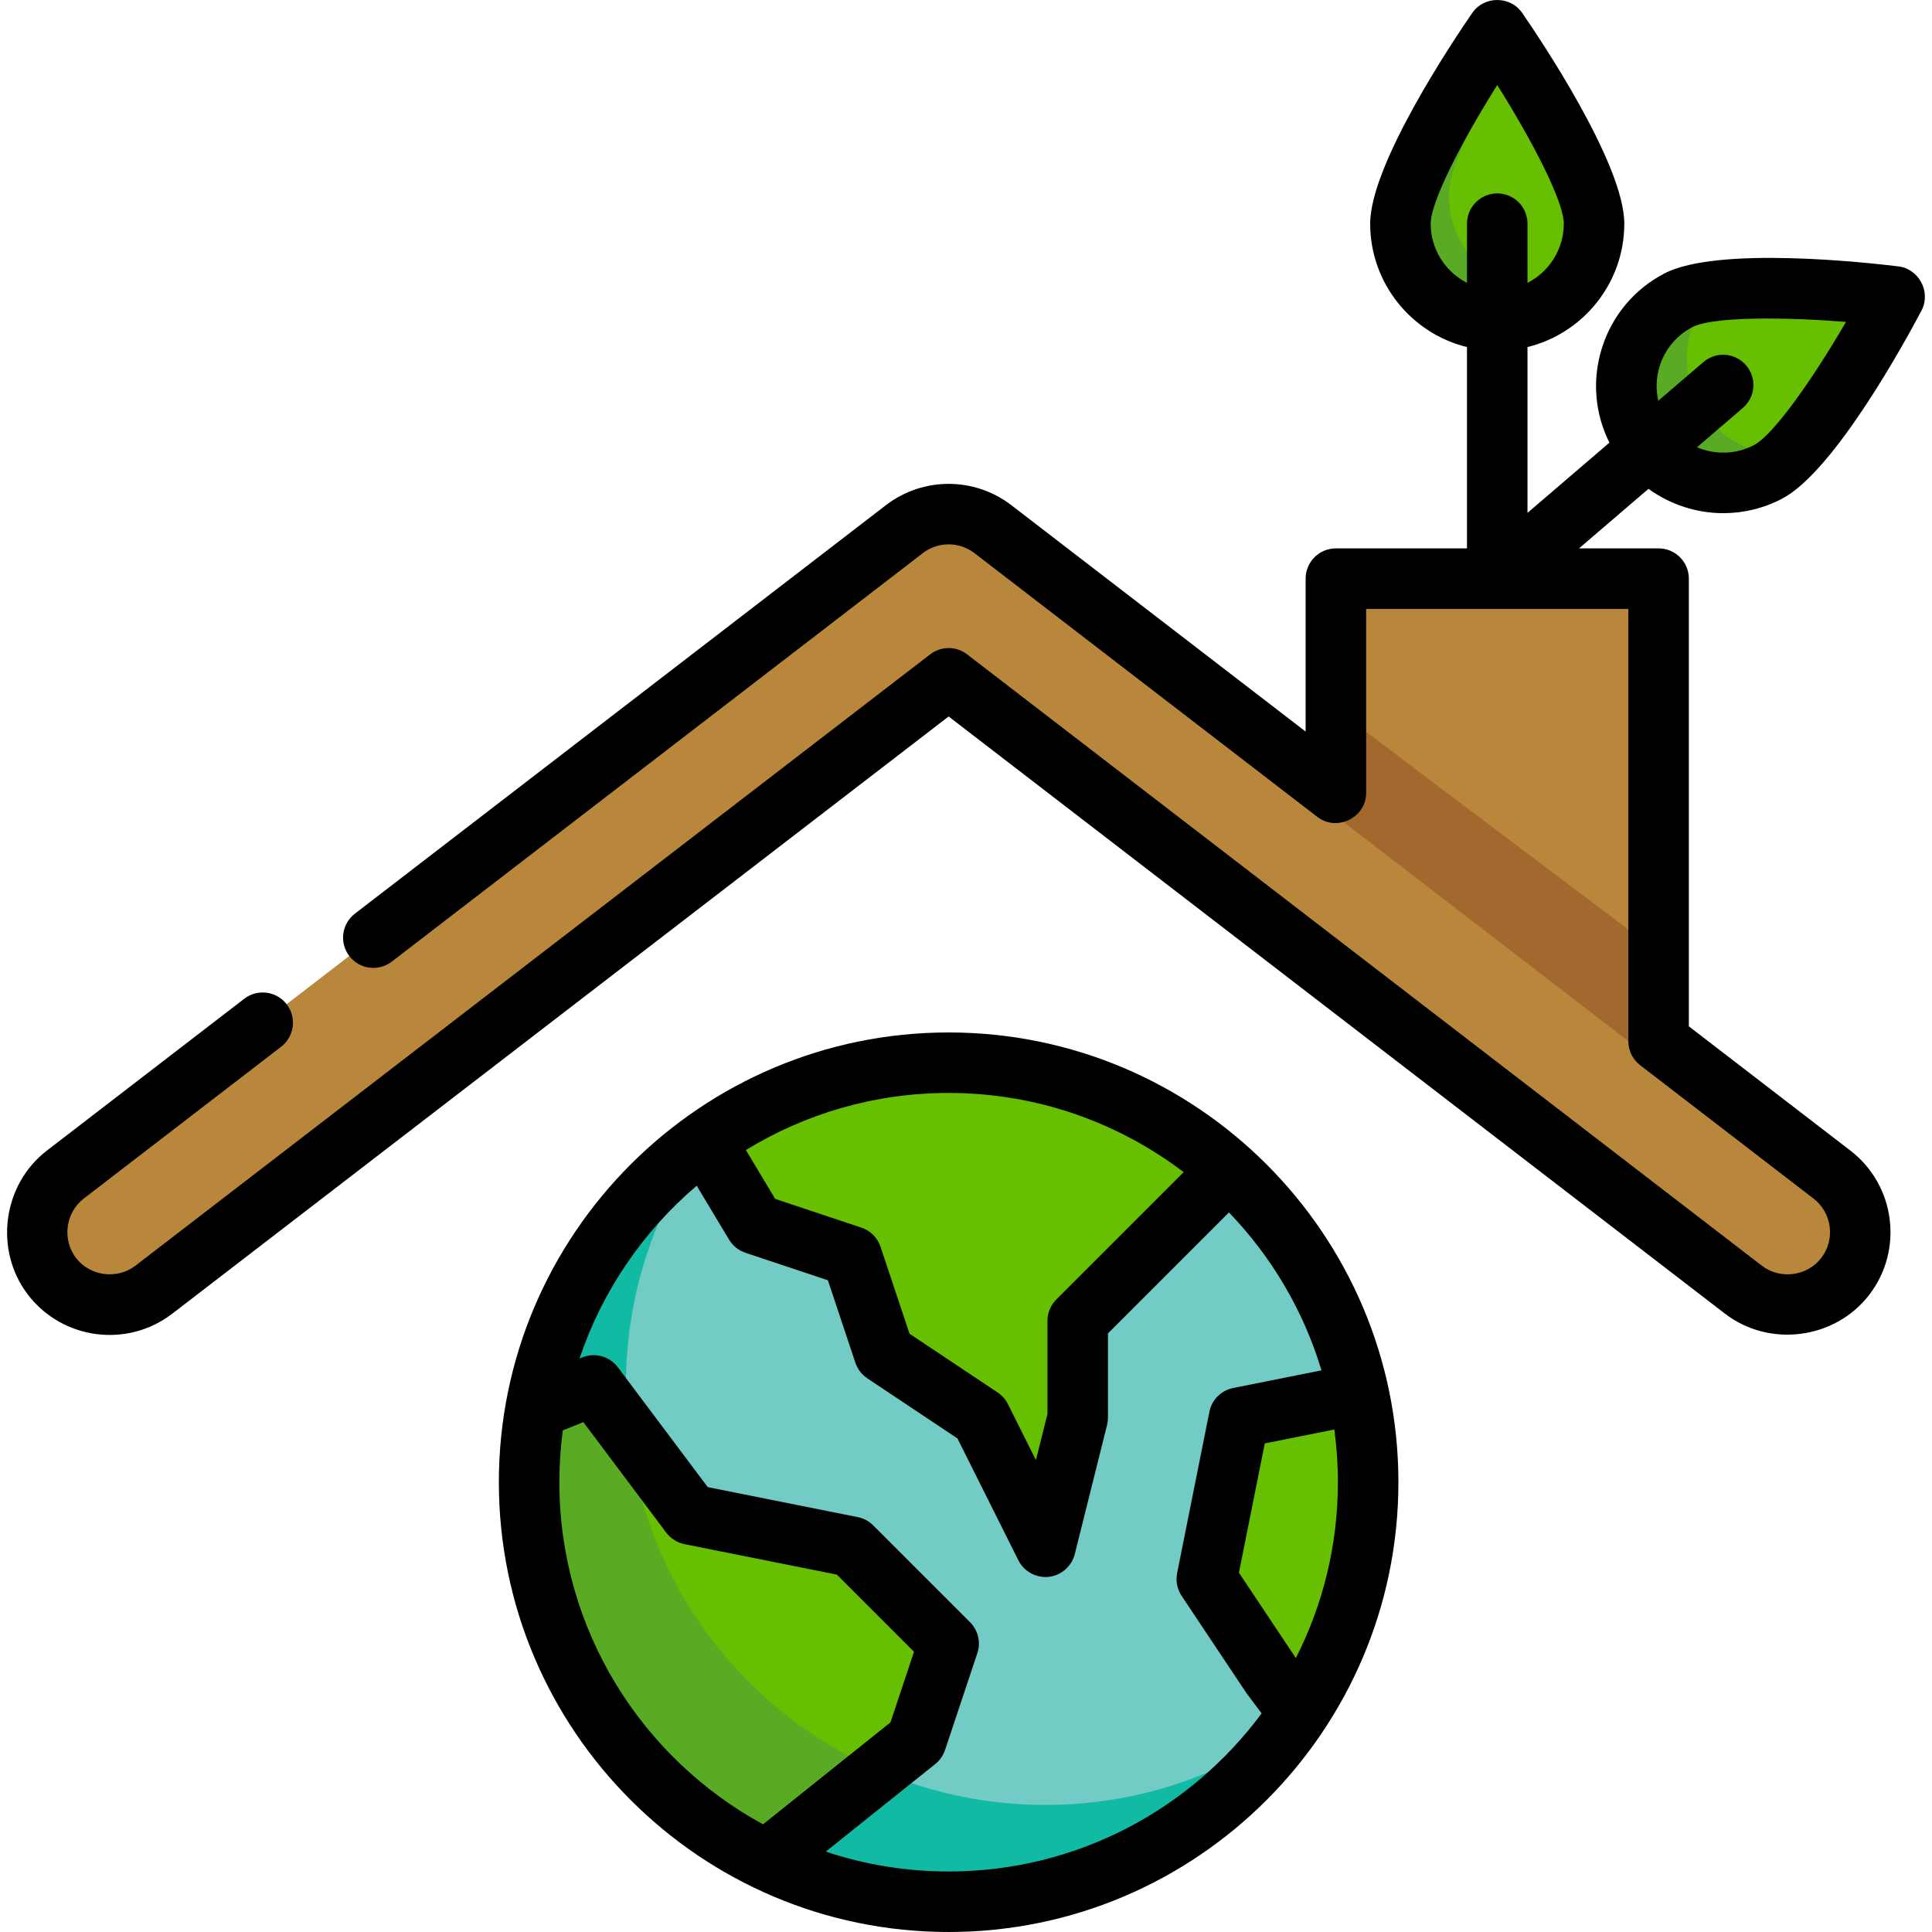
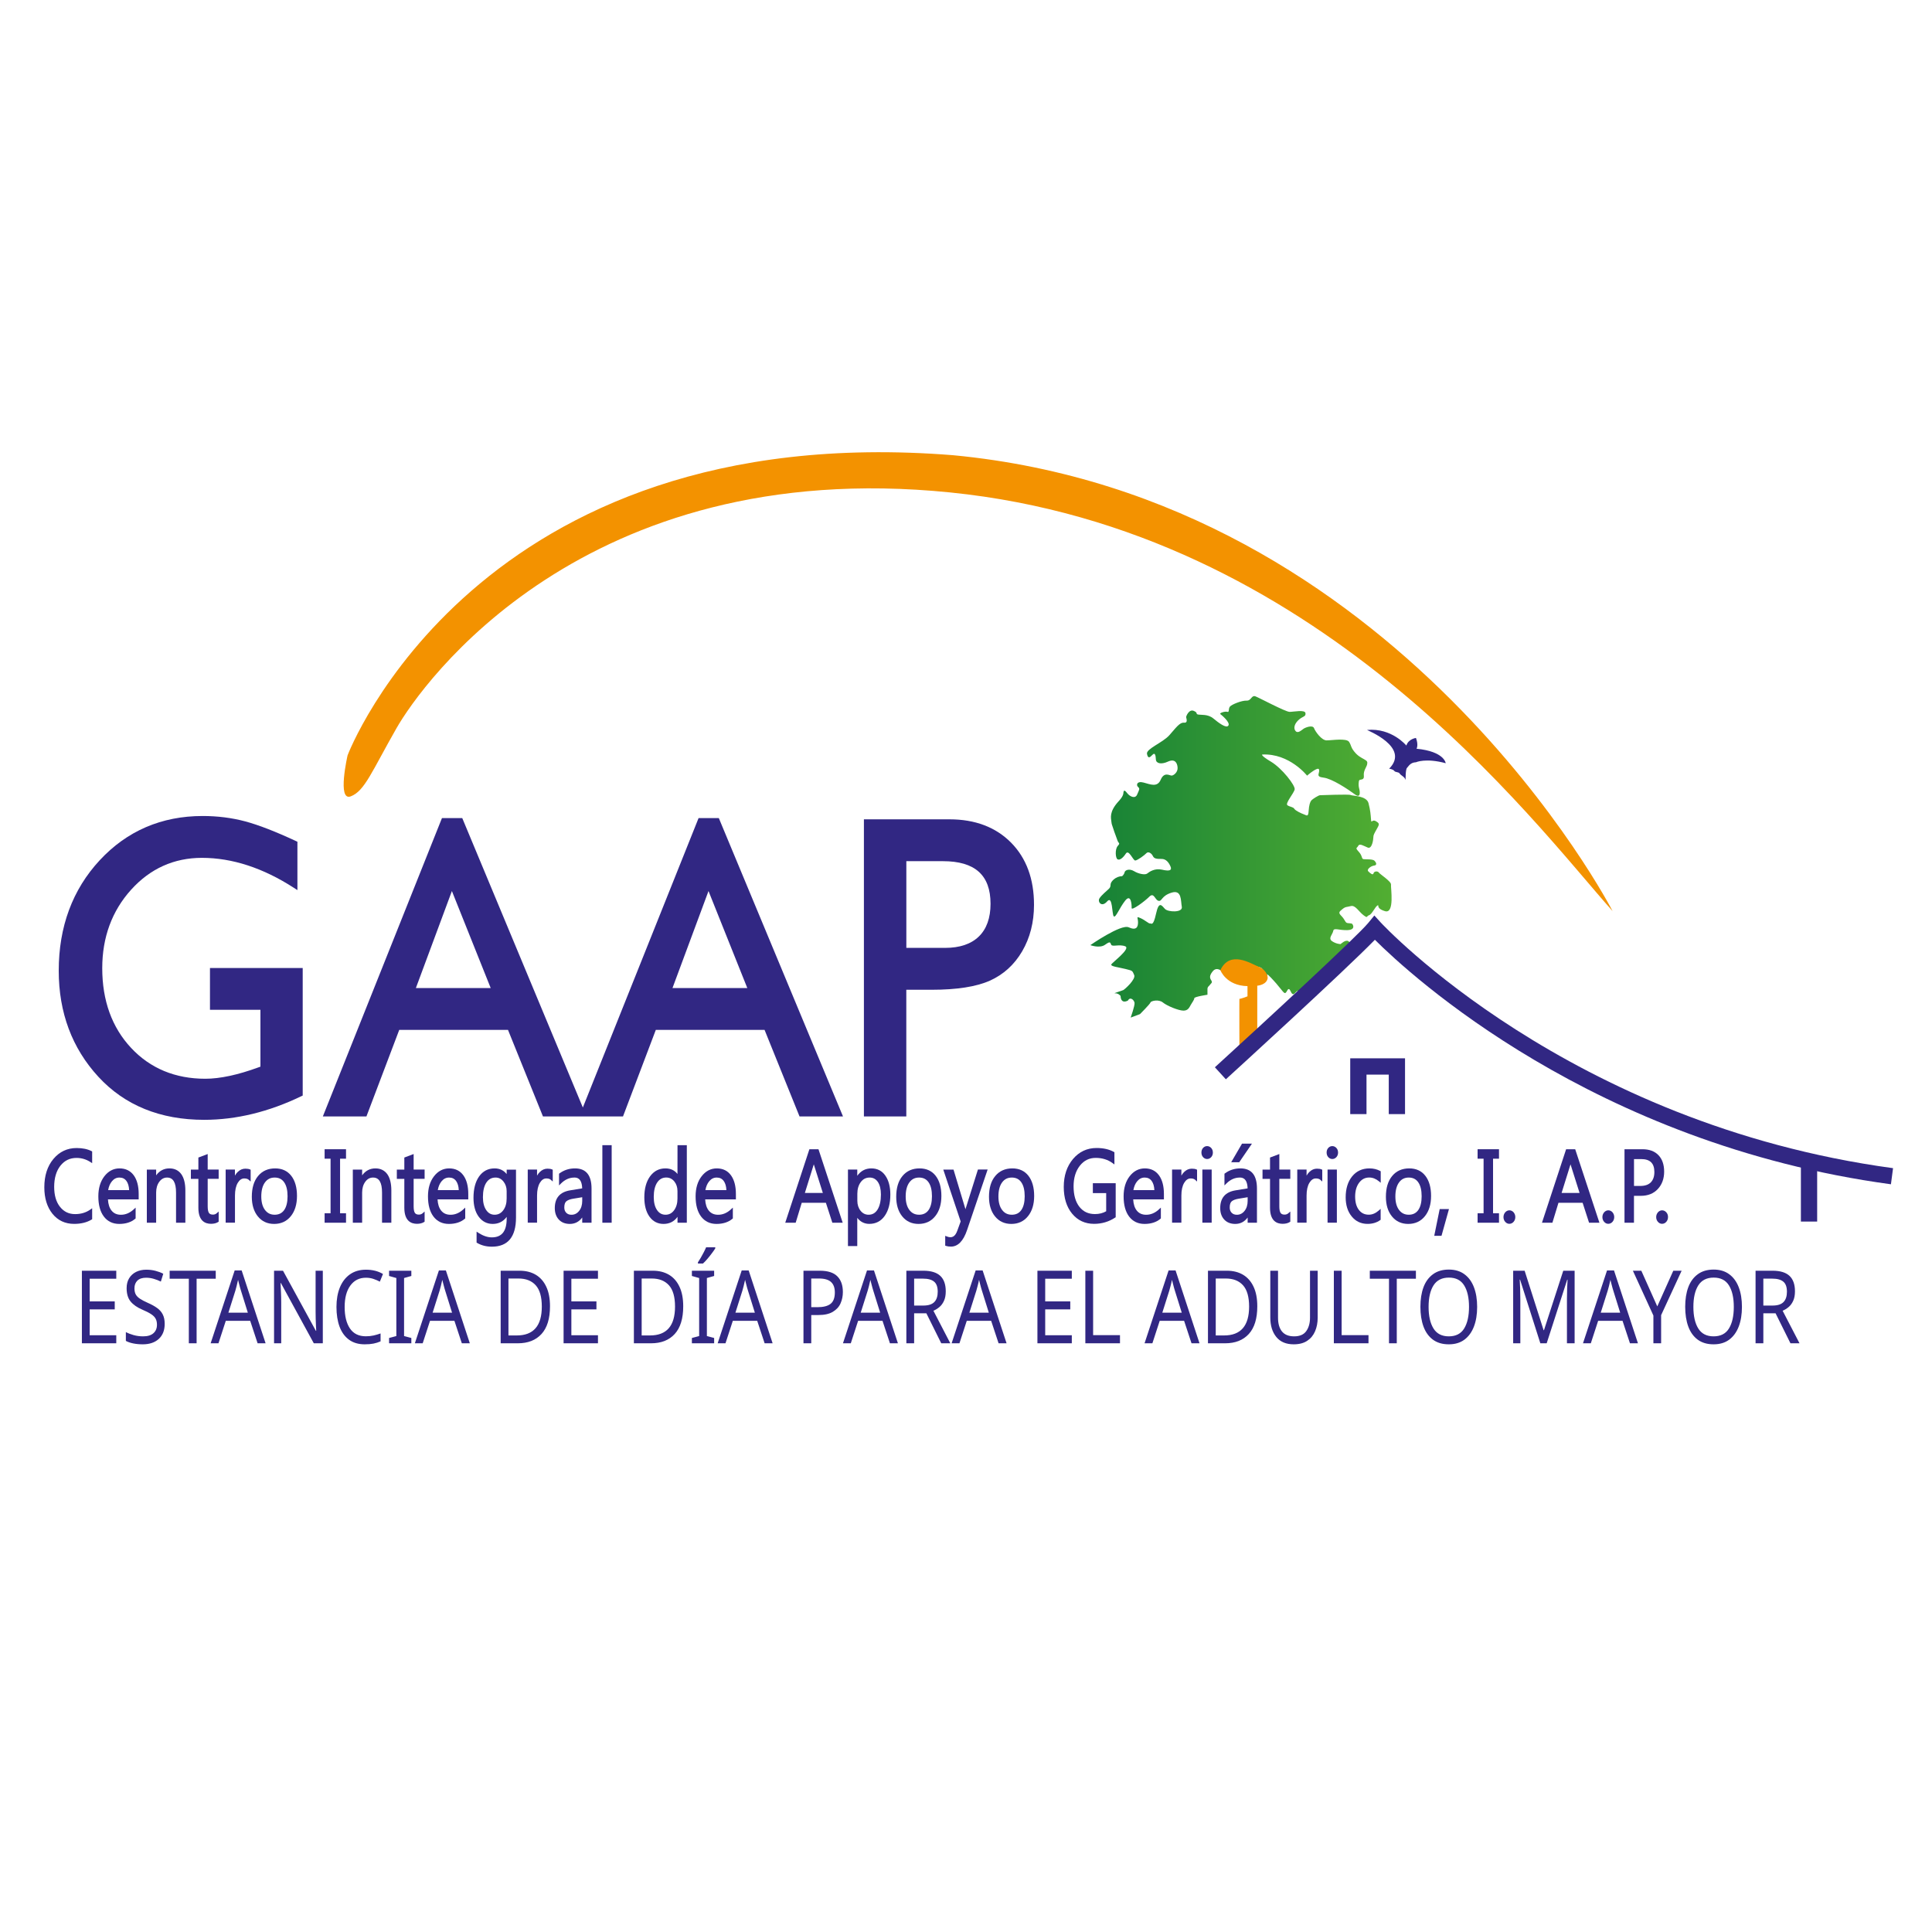
- <svg xmlns="http://www.w3.org/2000/svg" version="1.1" id="Layer_1" x="0px" y="0px" viewBox="0 0 512 512" style="enable-background:new 0 0 512 512;" xml:space="preserve">
-   <circle style="fill:#72CCC5;" cx="251.401" cy="392.8" r="111.178" />
-   <path style="fill:#11BBA3;" d="M277.054,478.326c-61.402,0-111.178-49.777-111.178-111.178c0-24.152,7.705-46.502,20.786-64.735  c-28.12,20.174-46.442,53.142-46.442,90.392c0,61.402,49.776,111.178,111.178,111.178c37.25,0,70.217-18.322,90.392-46.442  C323.557,470.621,301.207,478.326,277.054,478.326z" />
+ <svg xmlns="http://www.w3.org/2000/svg" version="1.1" id="Layer_1" x="0px" y="0px" viewBox="0 0 500 500" style="enable-background:new 0 0 500 500;" xml:space="preserve">
+   <style type="text/css">
+ 	.st0{fill:#F39200;}
+ 	.st1{fill:url(#SVGID_1_);}
+ 	.st2{fill:#312783;}
+ 	.st3{font-family:'Corbel-Bold';}
+ 	.st4{font-size:26.313px;}
+ </style>
+   <path class="st0" d="M417.34,235.8c0,0-55.09-107-170.66-117.99c-123.59-9.88-156.72,77.65-156.72,77.65s-2.78,12.04,0.83,10.63  c3.61-1.4,5.42-6.42,11.84-17.66s48.15-70.62,143.25-60.99C340.98,137.07,396.6,212.54,417.34,235.8z" />
+   <linearGradient id="SVGID_1_" gradientUnits="userSpaceOnUse" x1="282.18" y1="278.138" x2="360.142" y2="278.138" gradientTransform="matrix(1 0 0 -1 0 499.8898)">
+     <stop offset="0.032" style="stop-color:#178236" />
+     <stop offset="1" style="stop-color:#52AE32" />
+   </linearGradient>
+   <path class="st1" d="M316.2,251.33c0,0-1.3-1.2-2.31,0c-1,1.2-0.8,1.81-0.4,2.41s-0.16,0.8-0.33,1.1c-0.17,0.3-0.67,0.5-0.67,1.1  c0,0.6,0,1.5,0,1.5s-3.41,0.5-3.41,0.9s-0.5,1-0.9,1.71c-0.4,0.7-0.7,1.5-1.91,1.5s-4.21-1.2-5.32-2.11c-1.1-0.9-3.11-0.4-3.21,0  s-2.71,3.01-2.71,3.01l-2.41,0.9c0,0,1.1-3.11,1-3.81s-1.1-1.71-1.71-0.6c0,0-1.81,1.1-1.91-1.2c0,0-0.6-0.74-1.4-0.67  c-0.8,0.07,1.71-0.64,2.11-0.84c0.4-0.2,3.31-2.81,2.81-3.91s-0.3-1.07-2.21-1.54c-1.91-0.47-3.91-0.67-3.71-1.17  s5.12-4.11,3.61-4.71c-1.5-0.6-3.34,0.2-3.63-0.4c-0.29-0.6-0.19-1-1.59,0s-3.81,0.1-3.81,0.1s7.93-5.52,9.93-4.61  c2.01,0.9,2.41-0.1,2.41-1.3s-0.6-1.61,0.6-1.1s2.21,1.5,2.51,1.4c0.3-0.1,0.8,0.95,1.55-2.51s1.5-2.11,2.31-1.25  c0.8,0.85,4.66,1,4.36-0.55c-0.3-1.55,0.05-4.51-2.66-3.66c-2.71,0.85-2.41,2.31-3.36,2.11c-0.95-0.2-1.15-2.31-2.41-1.05  c-1.25,1.25-4.61,3.71-4.56,2.91s-0.15-3.81-1.66-1.91s-2.46,4.56-2.96,4.06s-0.25-5.52-1.71-3.86c-1.45,1.66-2.51,0.1-2.01-0.75  s2.01-2.06,2.41-2.46c0.4-0.4,0.45-0.55,0.5-1.25s1.35-2.06,2.96-2.06c0,0,0.5-0.35,0.65-1s1.3-1,2.46-0.3  c1.15,0.7,2.86,1.05,3.41,0.6c0.55-0.45,1.96-1.42,3.81-0.99s2.66,0.24,2.21-0.82c-0.45-1.05-1.15-1.96-2.31-1.96  c-1.15,0-1.91,0-2.26-0.75s-1.2-1.25-1.66-0.75c-0.45,0.5-2.36,1.91-2.91,1.91c-0.55,0-1.66-2.96-2.41-1.81  c-0.75,1.15-1.61,1.81-2.16,1.5c-0.55-0.3-0.7-2.61,0.05-3.46s0.2-0.55-0.1-1.5c-0.3-0.95-0.7-1.81-1.05-2.96  c-0.35-1.15-0.4-0.95-0.5-1.86c-0.1-0.9-0.6-2.51,1.81-5.17c0,0,1.25-1.25,1.3-2.16c0.05-0.9,0.35-0.85,1,0s2.06,1.55,2.56,0.35  s0.8-1.5,0.25-1.96c-0.55-0.45-0.35-1.61,1.4-1.15c1.76,0.45,3.56,1.35,4.46-0.75s2.31-1.05,2.81-1.05s1.66-0.85,1.55-2.11  c-0.1-1.25-0.75-2.31-2.51-1.5s-3.06,0.45-3.11-0.55s-0.2-1.96-0.9-1.2c-0.7,0.75-1.15,1.01-1.4-0.27s4.06-2.89,5.77-4.8  s2.66-3.36,3.81-3.26s0.55-1.2,0.55-1.45s0.75-2.11,1.96-1.61s0.4,0.8,1.15,0.95s2.51-0.15,3.91,1s3.36,2.66,3.91,1.86  c0.55-0.8-1.66-2.66-2.06-2.96s1.25-0.8,1.81-0.6c0.55,0.2,0.2-0.8,0.65-1.35s3.06-1.61,4.31-1.55s1.25-1.5,2.31-1.1  c1.05,0.4,7.77,4.01,8.83,4.01c1.05,0,4.01-0.65,4.11,0.35c0.1,1-0.7,0.7-1.86,1.81c-1.15,1.1-1.25,2.26-0.65,2.86  s1.5-0.3,2.01-0.65s2.36-1.05,2.71-0.15c0.35,0.9,1.96,3.16,3.26,3.16c1.3,0,5.17-0.65,5.82,0.4s0.35,1.25,1.3,2.46  c0.95,1.2,1.76,1.55,2.56,2.01c0.8,0.45,0.95,0.65,0.8,1.35c-0.15,0.7-1,1.66-0.85,2.91s-0.9,0.9-1.15,1.15s-0.25,1.55-0.1,2.01  c0.15,0.45,0.7,3.01-1.1,1.66c-1.81-1.35-5.92-4.06-8.08-4.31c-2.16-0.25-0.95-1.05-1.15-2.06c-0.2-1-3.11,1.55-3.11,1.55  s-4.56-5.82-11.59-5.47c0,0-0.6,0.15,2.26,1.86s6.32,6.17,6.12,7.17s-2.56,3.66-1.86,4.11s1.45,0.4,1.76,0.9  c0.3,0.5,1.81,1.2,2.51,1.45s1.1,0.75,1.2-0.85s0.4-2.41,0.7-2.76c0.3-0.35,1.86-1.35,2.26-1.35s7.52-0.3,7.93-0.05  s4.11,0.15,4.61,2.11s0.55,2.96,0.65,4.21s0.2-0.15,1.25,0.45c1.05,0.6,0.9,0.85,0.25,2.01s-0.9,1.55-0.9,2.16s-0.35,3.11-1.45,2.66  s-2.11-1.15-2.46-0.45s-0.9,0.4,0.15,1.55c1.05,1.15,0.6,1.86,1.3,1.91c0.7,0.05,2.31-0.05,2.76,0.4s0.75,1.15-0.1,1.25  s-2.01,1-1.5,1.5s1.2,1.1,1.35,0.5s1.13-0.6,1.37-0.2c0.24,0.4,3.25,2.31,3.15,3.11s1,7.65-1.55,6.89s-1.35-1.82-1.96-1.47  s-1.4,2.26-2.16,2.51s-0.25,0.9-1.45,0s-2.11-2.66-3.26-2.36c-1.15,0.3-1.35,0.1-2.21,0.8c-0.85,0.7-1.1,0.9-0.25,1.76  s0.95,1.55,1.35,1.76c0.4,0.2,1.2,0.05,1.45,0.3s0.9,1.55-1.3,1.61c-2.21,0.05-3.46-0.7-3.61,0.2s-1.4,1.91-0.3,2.66  s2.21,0.75,2.21,0.75s1.3-1.25,2.01-0.75c0.7,0.5,0.95,0.95,0.95,0.95l-13.39,13.04c0,0-0.45-1.45-0.95-1s-0.7,0.9-1.1,0.65  s-0.55-1.25-0.95-1.25s-0.6,1.25-1.1,1s-1.2-1.55-3.46-3.91c-2.26-2.36,0,0.75-1.45-0.85c-1.45-1.61-0.8-1.5-0.8-1.5  s-0.35-0.4-1.3-0.55c-0.95-0.15,0.2-0.1-1.4-0.15s-0.8-0.1-1.61-0.05c-0.8,0.05-1.05-0.05-1.91-0.05c-0.85,0-1.45-1.05-1.86,0  c-0.4,1.05-0.15,1.15-0.75,1.15s-1.1-0.15-1.15,0.1C316.7,251.38,316.2,251.33,316.2,251.33z" />
+   <path class="st0" d="M315.83,251.07c0,0,1.45,4.02,7.02,4.14v2.64c0,0-2.02,0.79-2.08,0.62s0,14.91,0,14.91l4.61-3.43v-14.57v-0.28  c0,0,2.47-0.17,2.7-2.02c0,0-0.05-1.95-2.28-2.86C323.58,249.3,318.32,245.86,315.83,251.07z" />
  <g>
-     <path style="fill:#66BF00;" d="M225.742,332.94l8.552,25.656l25.656,17.104l17.104,34.209l8.552-34.209v-25.656l25.656-25.656   l14.354-14.354c-19.682-17.66-45.693-28.407-74.219-28.407c-24.079,0-46.368,7.657-64.57,20.665l13.257,22.096L225.742,332.94z" />
-     <path style="fill:#66BF00;" d="M360.09,369.356l-31.723,6.345l-8.552,42.761l17.104,25.656l7.355,9.806   c11.565-17.538,18.302-38.54,18.302-61.119C362.576,384.76,361.713,376.916,360.09,369.356z" />
-     <path style="fill:#66BF00;" d="M251.398,435.566l-25.656-25.656l-42.761-8.552l-25.656-34.208l-15.398,6.16   c-1.119,6.331-1.706,12.845-1.706,19.497c0,44.109,25.686,82.217,62.917,100.184l39.709-31.767L251.398,435.566z" />
+     <g>
+       <path class="st2" d="M489.37,306.49c-77.06-10.44-124.47-54.22-133.55-63.28c-7.88,8.11-37.21,34.88-38.57,36.11l-2.84-3.11    c12.46-11.37,36.8-33.81,39.73-37.4l1.54-1.88l1.64,1.8c0.48,0.52,48.54,52.19,132.6,63.59L489.37,306.49z" />
+     </g>
  </g>
-   <path style="fill:#58AB23;" d="M166.559,379.46l-9.234-12.312l-15.398,6.16c-1.119,6.331-1.706,12.845-1.706,19.497  c0,44.109,25.686,82.217,62.917,100.184l29.742-23.794C197.047,453.663,171.006,419.817,166.559,379.46z" />
  <g>
-     <path style="fill:#B9873C;" d="M485.485,311.274l-45.941-35.339v-122.59h-85.521v56.804l-90.893-69.918   c-6.915-5.322-16.547-5.322-23.464,0L17.31,311.274c-8.424,6.479-10,18.56-3.519,26.984c6.479,8.423,18.56,9.999,26.984,3.519   L251.398,179.76l210.623,162.018c3.497,2.691,7.623,3.992,11.719,3.992c5.768,0,11.476-2.585,15.266-7.511   C495.484,329.835,493.909,317.754,485.485,311.274z" />
-     <path style="fill:#B9873C;" d="M485.485,311.274L263.129,140.232c-6.915-5.322-16.547-5.322-23.464,0L17.31,311.274   c-8.424,6.479-10,18.56-3.519,26.984c6.479,8.423,18.56,9.999,26.984,3.519L251.398,179.76l210.623,162.018   c3.497,2.691,7.623,3.992,11.719,3.992c5.768,0,11.476-2.585,15.266-7.511C495.484,329.835,493.909,317.754,485.485,311.274z" />
-     <polygon style="fill:#B9873C;" points="354.023,153.345 354.023,210.15 439.545,275.936 439.545,153.345  " />
+     <g>
+       <polygon class="st2" points="363.62,288.33 359.41,288.33 359.41,278.11 353.65,278.11 353.65,288.33 349.44,288.33     349.44,273.89 363.62,273.89   " />
+     </g>
  </g>
-   <polygon style="fill:#A3682D;" points="353.793,187.737 353.793,216.109 439.314,281.896 439.314,252.219 " />
-   <path style="fill:#66BF00;" d="M371.128,59.272c0-14.17,25.656-51.313,25.656-51.313s25.656,37.143,25.656,51.313  s-11.487,25.656-25.656,25.656C382.614,84.928,371.128,73.442,371.128,59.272z" />
-   <path style="fill:#58AB23;" d="M409.612,77.445c-14.17,0-25.656-11.487-25.656-25.656c0-8.6,9.448-25.655,16.879-37.741  c-2.428-3.739-4.05-6.089-4.05-6.089s-25.656,37.143-25.656,51.313s11.487,25.656,25.656,25.656c7.418,0,14.097-3.151,18.78-8.184  C413.653,77.198,411.662,77.445,409.612,77.445z" />
-   <path style="fill:#66BF00;" d="M444.769,79.587c12.558-6.564,57.36-1.034,57.36-1.034s-21.032,39.944-33.59,46.509  c-12.558,6.565-28.058,1.705-34.623-10.852S432.211,86.152,444.769,79.587z" />
-   <path style="fill:#58AB23;" d="M449.952,106.728c-5.227-10-3.205-21.861,4.175-29.596c-3.853,0.501-7.12,1.286-9.358,2.456  c-12.558,6.564-17.416,22.066-10.852,34.622c6.564,12.558,22.066,17.416,34.623,10.852c1.781-0.931,3.736-2.551,5.775-4.616  C464.51,121.063,454.796,115.996,449.952,106.728z" />
-   <path d="M456.71,135.995c5.25,0,10.577-1.23,15.543-3.827c14.061-7.349,33.262-42.839,36.97-49.878  c2.571-4.884-0.648-11.018-6.113-11.693c-7.897-0.975-47.995-5.464-62.057,1.885c-7.971,4.167-13.843,11.188-16.533,19.771  c-2.621,8.363-1.907,17.23,1.986,25.055L404.8,135.913V91.974c14.709-3.607,25.656-16.897,25.656-32.702  c0-15.866-22.556-49.323-27.077-55.87c-3.133-4.536-10.061-4.536-13.194,0c-4.521,6.547-27.077,40.004-27.077,55.87  c0,15.805,10.948,29.094,25.656,32.702v53.354h-34.743c-4.429,0-8.018,3.59-8.018,8.018v40.522l-77.986-59.989  c-9.786-7.529-23.455-7.53-33.242-0.001L94.048,242.129c-3.51,2.7-4.166,7.733-1.467,11.244c2.7,3.511,7.733,4.166,11.244,1.467  l140.73-108.253c4.03-3.1,9.657-3.1,13.687,0l90.893,69.918c5.175,3.978,12.906,0.16,12.906-6.355v-48.787h69.486v114.573  c0,2.49,1.156,4.837,3.129,6.355l45.942,35.34c4.906,3.774,5.826,10.835,2.054,15.74c-3.731,4.849-10.886,5.789-15.741,2.053  L256.287,173.405c-2.883-2.216-6.896-2.216-9.777,0L35.886,335.423c-4.853,3.731-12.011,2.795-15.741-2.054  c-3.733-4.851-2.793-12.011,2.054-15.74l52.308-40.238c3.51-2.7,4.166-7.733,1.467-11.244c-2.7-3.51-7.734-4.167-11.244-1.467  l-52.308,40.238c-11.773,9.056-14.052,26.442-4.987,38.227c9.164,11.914,26.312,14.151,38.227,4.987l205.735-158.257  l205.734,158.257c11.798,9.073,29.167,6.793,38.229-4.987c9.164-11.915,6.926-29.063-4.987-38.227l-42.812-32.932V153.345  c0-4.428-3.589-8.018-8.018-8.018h-21.087l18.411-15.781C442.634,133.723,449.599,135.995,456.71,135.995z M439.823,97.05  c1.409-4.496,4.485-8.174,8.661-10.357c3.064-1.602,10.637-2.286,19.939-2.286c6.413,0,13.65,0.325,20.791,0.898  c-8.832,15.169-19.205,29.941-24.389,32.65c-4.873,2.549-10.404,2.582-15.106,0.575l12.147-10.412  c3.362-2.882,3.751-7.943,0.869-11.305c-2.88-3.36-7.942-3.752-11.305-0.869l-11.972,10.261  C438.776,103.204,438.877,100.066,439.823,97.05z M379.145,59.272c0-5.841,8.287-21.878,17.64-36.74  c9.353,14.855,17.638,30.89,17.638,36.74c0,6.837-3.919,12.765-9.621,15.691V59.272c0-4.428-3.589-8.018-8.018-8.018  c-4.429,0-8.018,3.59-8.018,8.018v15.691C383.064,72.037,379.145,66.109,379.145,59.272z" />
-   <path d="M251.398,273.61c-65.724,0-119.195,53.471-119.195,119.195S185.674,512,251.398,512s119.195-53.471,119.195-119.195  S317.122,273.61,251.398,273.61z M313.683,310.629l-33.747,33.747c-1.503,1.503-2.348,3.543-2.348,5.669v24.67l-3.055,12.224  l-7.413-14.823c-0.623-1.248-1.563-2.312-2.724-3.085l-23.368-15.579l-7.682-23.047c-0.799-2.395-2.677-4.273-5.071-5.071  l-22.843-7.615l-7.766-12.945c15.659-9.593,34.06-15.13,53.73-15.13C274.778,289.645,296.363,297.468,313.683,310.629z   M148.238,392.805c0-4.663,0.316-9.253,0.919-13.754l5.44-2.177l21.969,29.293c1.183,1.578,2.908,2.665,4.842,3.051l40.38,8.076  l20.436,20.436l-6.236,18.709l-33.78,27.024C170.085,465.965,148.238,431.889,148.238,392.805z M251.398,495.965  c-11.373,0-22.32-1.855-32.56-5.269l29.016-23.213c1.207-0.965,2.109-2.259,2.598-3.725l8.552-25.656  c0.96-2.881,0.211-6.057-1.937-8.205l-25.656-25.656c-1.119-1.119-2.544-1.883-4.098-2.193l-39.757-7.951l-23.819-31.758  c-2.175-2.9-6.026-3.982-9.392-2.633l-0.763,0.305c6.042-17.973,16.911-33.748,31.055-45.783l8.571,14.286  c0.985,1.641,2.524,2.876,4.34,3.481l21.853,7.284l7.284,21.853c0.563,1.692,1.675,3.147,3.159,4.136l23.885,15.924l16.152,32.304  c1.509,3.018,4.851,4.796,8.196,4.365c3.237-0.417,5.961-2.838,6.753-6.006l8.552-34.208c0.158-0.636,0.239-1.289,0.239-1.945  v-22.336l32.062-32.061c11.23,11.664,19.745,25.957,24.523,41.852l-23.414,4.683c-3.174,0.635-5.655,3.116-6.29,6.29l-8.552,42.761  c-0.417,2.085,0.012,4.25,1.191,6.02l17.104,25.656c0.082,0.124,0.168,0.245,0.257,0.363l3.846,5.129  C315.543,479.463,285.363,495.965,251.398,495.965z M343.415,439.408l-15.087-22.63l6.852-34.263l18.427-3.685  c0.622,4.572,0.95,9.236,0.95,13.976C354.558,409.565,350.537,425.401,343.415,439.408z" />
  <g>
- </g>
+     <g>
+       <rect x="466.07" y="301.35" class="st2" width="4.21" height="14.79" />
+     </g>
+   </g>
+   <path class="st2" d="M353.79,188.91c-0.16,0.02,11.29,4.41,5.72,10.03c0,0,0.96,0.1,1.32,0.56c0.35,0.46,1.11,0.2,1.42,0.71  s1.32,0.81,1.52,1.67c0,0-0.05-2.73,0.35-3.14c0.41-0.41,0.86-1.42,2.33-1.47c0,0,2.53-1.16,7.7,0.25c0,0-0.3-3.04-7.55-3.75  c0,0,0.56-0.91-0.15-2.79c0,0-1.97,0.25-2.48,1.97C363.96,192.96,360.19,188.31,353.79,188.91z" />
  <g>
- </g>
+     <path class="st2" d="M54.32,261.34H67.4v14.71l-0.53,0.19c-5.32,1.95-9.95,2.94-13.74,2.94c-7.79,0-14.25-2.68-19.2-7.98   c-4.96-5.3-7.47-12.25-7.47-20.63c0-8,2.52-14.83,7.48-20.32c4.94-5.47,11.11-8.24,18.32-8.24c7.82,0,15.82,2.61,23.78,7.75   l0.93,0.6v-12.52l-0.35-0.16c-5.26-2.46-9.68-4.17-13.13-5.1c-3.47-0.93-7.19-1.4-11.04-1.4c-10.62,0-19.59,3.85-26.64,11.45   c-7.04,7.58-10.61,17.2-10.61,28.6c0,10.82,3.45,20.05,10.25,27.43c6.81,7.4,16.03,11.15,27.4,11.15c8.28,0,16.75-2.06,25.15-6.12   l0.34-0.16v-33.01h-24v10.82H54.32z" />
+     <path class="st2" d="M180.79,211.72l-29.95,74.9l-31.21-74.9h-5.25l-30.83,77.22h11.28l8.49-22.4h28.15l9.05,22.4h9.43h1.81h9.47   l8.49-22.4h28.15l9.05,22.4h11.25l-32.14-77.22H180.79z M193.4,255.7h-19.36l9.32-25.1L193.4,255.7z M126.99,255.7h-19.36   l9.32-25.1L126.99,255.7z" />
+     <path class="st2" d="M261.65,218.06c-3.96-4-9.32-6.02-15.93-6.02h-22.14v76.89h10.97v-32.78h6.59c6.47,0,11.53-0.79,15.02-2.35   c3.54-1.58,6.36-4.15,8.39-7.63c2.02-3.47,3.05-7.5,3.05-11.99C267.61,227.48,265.61,222.06,261.65,218.06z M244.6,245.31h-10.04   v-22.44h9.46c8.3,0,12.33,3.61,12.33,11.03c0,3.67-1.02,6.52-3.03,8.47C251.31,244.32,248.38,245.31,244.6,245.31z" />
+   </g>
  <g>
- </g>
-   <g>
- </g>
-   <g>
- </g>
-   <g>
- </g>
-   <g>
- </g>
-   <g>
- </g>
-   <g>
- </g>
-   <g>
- </g>
-   <g>
- </g>
-   <g>
- </g>
-   <g>
- </g>
-   <g>
- </g>
-   <g>
- </g>
+     <path class="st2" d="M19.83,297.11c-2.42,0-4.44,0.95-6.01,2.83c-1.56,1.86-2.35,4.33-2.35,7.33c0,2.8,0.7,5.09,2.09,6.83   c1.4,1.75,3.3,2.64,5.63,2.64c1.79,0,3.31-0.38,4.52-1.12l0.14-0.09v-2.84l-0.47,0.34c-1.1,0.78-2.43,1.18-3.94,1.18   c-1.63,0-2.9-0.62-3.91-1.88c-1.01-1.27-1.51-3.01-1.51-5.17c0-2.28,0.55-4.13,1.62-5.48c1.08-1.35,2.44-2.01,4.17-2.01   c1.3,0,2.5,0.36,3.58,1.06l0.46,0.3v-3.04l-0.16-0.08C22.66,297.38,21.37,297.11,19.83,297.11z" />
+     <path class="st2" d="M30.94,302.38c-1.57,0-2.89,0.69-3.94,2.05c-1.03,1.34-1.55,3.08-1.55,5.19c0,2.22,0.48,3.98,1.43,5.22   c0.96,1.27,2.31,1.91,3.99,1.91c1.69,0,3.08-0.45,4.12-1.33l0.11-0.09v-2.8l-0.5,0.46c-1,0.92-2.11,1.39-3.3,1.39   c-1.04,0-1.84-0.35-2.43-1.08c-0.55-0.68-0.87-1.66-0.93-2.9h7.95v-1.41c0-2.03-0.43-3.65-1.27-4.81   C33.74,302.98,32.51,302.38,30.94,302.38z M30.91,304.75c0.79,0,1.38,0.29,1.82,0.89c0.41,0.56,0.64,1.36,0.69,2.36h-5.43   c0.16-0.93,0.49-1.7,0.98-2.29C29.51,305.06,30.14,304.75,30.91,304.75z" />
+     <path class="st2" d="M43.85,302.38c-1.42,0-2.57,0.6-3.44,1.8v-1.49H38v13.75h2.41v-7.8c0-1.13,0.28-2.08,0.83-2.82   c0.54-0.72,1.19-1.07,2-1.07c1.56,0,2.32,1.27,2.32,3.89v7.8h2.41v-8.34c0-1.81-0.35-3.22-1.03-4.2   C46.22,302.89,45.18,302.38,43.85,302.38z" />
+     <path class="st2" d="M53.75,298.66l-2.41,0.91v3.12H49.4v2.4h1.94v7.48c0,3.43,1.77,4.15,3.26,4.15c0.75,0,1.37-0.15,1.85-0.46   l0.14-0.09v-2.63l-0.5,0.44c-0.27,0.24-0.59,0.36-0.98,0.36c-0.49,0-0.83-0.14-1.03-0.43c-0.22-0.32-0.33-0.9-0.33-1.72v-7.11h2.84   v-2.4h-2.84C53.75,302.68,53.75,298.66,53.75,298.66z" />
+     <path class="st2" d="M63.49,302.45c-0.73,0-1.4,0.29-1.98,0.86c-0.27,0.26-0.51,0.58-0.71,0.94v-1.57h-2.4v13.75h2.41v-7.01   c0-1.4,0.25-2.51,0.73-3.31c0.46-0.76,1.01-1.13,1.67-1.13c0.51,0,0.91,0.12,1.16,0.35l0.5,0.45v-3.05l-0.17-0.08   C64.41,302.52,64.01,302.45,63.49,302.45z" />
+     <path class="st2" d="M71.21,302.38c-1.85,0-3.34,0.66-4.42,1.97c-1.08,1.29-1.62,3.1-1.62,5.37c0,2.09,0.52,3.8,1.56,5.08   c1.05,1.3,2.47,1.95,4.22,1.95c1.8,0,3.25-0.67,4.32-2.01c1.06-1.31,1.59-3.07,1.59-5.23c0-2.2-0.5-3.95-1.48-5.21   C74.38,303.02,72.98,302.38,71.21,302.38z M71.08,314.37c-1.05,0-1.87-0.4-2.5-1.23c-0.64-0.84-0.96-2.02-0.96-3.5   c0-1.55,0.32-2.77,0.95-3.63c0.62-0.85,1.44-1.26,2.51-1.26s1.87,0.39,2.45,1.21c0.59,0.83,0.89,2.05,0.89,3.63   c0,1.56-0.3,2.76-0.89,3.59C72.95,313.98,72.15,314.37,71.08,314.37z" />
+     <polygon class="st2" points="84.01,299.87 85.55,299.87 85.55,313.99 84.01,313.99 84.01,316.44 89.55,316.44 89.55,313.99    88.01,313.99 88.01,299.87 89.55,299.87 89.55,297.42 84.01,297.42  " />
+     <path class="st2" d="M97.16,302.38c-1.42,0-2.57,0.6-3.44,1.8v-1.49h-2.41v13.75h2.41v-7.8c0-1.14,0.28-2.08,0.83-2.82   c0.53-0.72,1.19-1.07,2-1.07c1.56,0,2.32,1.27,2.32,3.89v7.8h2.41v-8.34c0-1.81-0.35-3.22-1.03-4.2   C99.52,302.89,98.49,302.38,97.16,302.38z" />
+     <path class="st2" d="M107.05,298.66l-2.41,0.91v3.12h-1.94v2.4h1.94v7.48c0,3.43,1.77,4.15,3.26,4.15c0.75,0,1.37-0.15,1.85-0.46   l0.14-0.09v-2.63l-0.5,0.44c-0.27,0.24-0.59,0.36-0.98,0.36c-0.49,0-0.83-0.14-1.03-0.43c-0.22-0.32-0.33-0.9-0.33-1.72v-7.11h2.84   v-2.4h-2.84C107.05,302.68,107.05,298.66,107.05,298.66z" />
+     <path class="st2" d="M116.25,302.38c-1.57,0-2.89,0.69-3.94,2.05c-1.03,1.33-1.55,3.08-1.55,5.19c0,2.22,0.48,3.98,1.42,5.22   c0.97,1.27,2.31,1.91,3.99,1.91c1.69,0,3.08-0.45,4.12-1.33l0.11-0.09v-2.8l-0.5,0.46c-1,0.92-2.11,1.39-3.3,1.39   c-1.04,0-1.84-0.35-2.43-1.08c-0.55-0.68-0.87-1.66-0.93-2.9h7.95v-1.41c0-2.03-0.43-3.65-1.27-4.81   C119.05,302.98,117.82,302.38,116.25,302.38z M116.22,304.75c0.79,0,1.38,0.29,1.82,0.89c0.41,0.57,0.65,1.36,0.69,2.36h-5.43   c0.16-0.93,0.49-1.7,0.98-2.29C114.82,305.06,115.45,304.75,116.22,304.75z" />
+     <path class="st2" d="M131.12,303.85c-0.77-0.98-1.82-1.47-3.12-1.47c-1.7,0-3.05,0.71-4.03,2.11c-0.95,1.36-1.43,3.21-1.43,5.5   c0,2.03,0.45,3.67,1.34,4.88c0.91,1.24,2.13,1.88,3.63,1.88c1.52,0,2.73-0.61,3.62-1.82v0.44c0,3.27-1.26,4.86-3.86,4.86   c-1.09,0-2.26-0.4-3.47-1.18l-0.46-0.3v2.83l0.15,0.09c1.09,0.64,2.37,0.97,3.81,0.97c4.14,0,6.24-2.54,6.24-7.54v-12.4h-2.41   L131.12,303.85L131.12,303.85z M130.28,305.76c0.56,0.69,0.84,1.53,0.84,2.49v1.94c0,1.24-0.3,2.26-0.89,3.04   c-0.58,0.77-1.31,1.14-2.23,1.14c-0.9,0-1.61-0.39-2.16-1.19c-0.57-0.82-0.86-1.95-0.86-3.34c0-1.63,0.3-2.92,0.9-3.81   c0.58-0.86,1.35-1.28,2.37-1.28C129.07,304.75,129.73,305.08,130.28,305.76z" />
+     <path class="st2" d="M141.68,302.45c-0.73,0-1.4,0.29-1.98,0.86c-0.27,0.26-0.51,0.58-0.71,0.94v-1.57h-2.41v13.75h2.41v-7.01   c0-1.4,0.25-2.51,0.73-3.31c0.46-0.76,1.01-1.13,1.67-1.13c0.51,0,0.91,0.12,1.16,0.35l0.5,0.45v-3.05l-0.17-0.08   C142.6,302.52,142.2,302.45,141.68,302.45z" />
+     <path class="st2" d="M148.81,302.38c-1.5,0-2.85,0.43-4.01,1.29l-0.12,0.09v3.03l0.51-0.51c1.03-1.02,2.19-1.53,3.46-1.53   c0.49,0,1.93,0,2.02,2.8l-3.12,0.51c-2.64,0.43-3.97,1.97-3.97,4.59c0,1.22,0.35,2.22,1.03,2.96c0.69,0.75,1.65,1.14,2.86,1.14   c1.33,0,2.4-0.56,3.21-1.66v1.35h2.41v-8.85C153.09,304.13,151.65,302.38,148.81,302.38z M150.68,309.84v0.96   c0,1.05-0.27,1.92-0.81,2.59c-0.53,0.66-1.18,0.99-1.98,0.99c-0.57,0-1.01-0.17-1.35-0.52c-0.34-0.35-0.5-0.8-0.5-1.36   c0-0.78,0.18-1.32,0.53-1.61c0.38-0.31,0.97-0.53,1.75-0.66L150.68,309.84z" />
+     <rect x="155.89" y="296.37" class="st2" width="2.41" height="20.07" />
+     <path class="st2" d="M175.33,303.83c-0.75-0.97-1.8-1.45-3.12-1.45c-1.66,0-3,0.7-4,2.09c-0.97,1.36-1.46,3.17-1.46,5.4   c0,2.09,0.45,3.76,1.33,4.99c0.9,1.25,2.13,1.89,3.64,1.89c1.53,0,2.74-0.61,3.62-1.83v1.52h2.41v-20.07h-2.41L175.33,303.83   L175.33,303.83z M174.5,305.74c0.55,0.68,0.83,1.52,0.83,2.51v1.94c0,1.22-0.3,2.24-0.88,3.03c-0.57,0.77-1.29,1.15-2.21,1.15   c-0.92,0-1.64-0.39-2.19-1.19c-0.57-0.82-0.86-1.97-0.86-3.42c0-1.59,0.3-2.85,0.9-3.74c0.58-0.86,1.34-1.28,2.35-1.28   C173.28,304.75,173.95,305.08,174.5,305.74z" />
+     <path class="st2" d="M185.51,302.38c-1.57,0-2.89,0.69-3.94,2.05c-1.03,1.33-1.55,3.08-1.55,5.19c0,2.22,0.48,3.98,1.42,5.22   c0.97,1.27,2.31,1.91,3.99,1.91c1.69,0,3.08-0.45,4.12-1.33l0.11-0.09v-2.8l-0.5,0.46c-1,0.92-2.11,1.39-3.3,1.39   c-1.04,0-1.84-0.35-2.43-1.08c-0.55-0.68-0.87-1.66-0.93-2.9h7.95v-1.41c0-2.03-0.43-3.65-1.27-4.81   C188.32,302.98,187.08,302.38,185.51,302.38z M185.48,304.75c0.79,0,1.38,0.29,1.82,0.89c0.41,0.57,0.65,1.36,0.69,2.36h-5.43   c0.16-0.93,0.49-1.7,0.98-2.29C184.08,305.06,184.71,304.75,185.48,304.75z" />
+     <path class="st2" d="M209.47,297.42l-6.25,19.02h2.7l1.57-5.16h6.25l1.67,5.16h2.68l-6.27-19.02H209.47z M210.61,301.33l2.34,7.4   h-4.65L210.61,301.33z" />
+     <path class="st2" d="M225.5,302.38c-1.51,0-2.73,0.64-3.64,1.91v-1.61h-2.41v19.8h2.41v-7.3c0.8,1.03,1.85,1.56,3.12,1.56   c1.69,0,3.04-0.71,4.01-2.11c0.95-1.37,1.43-3.2,1.43-5.46c0-2.03-0.43-3.68-1.28-4.9C228.28,303.01,227.05,302.38,225.5,302.38z    M227.98,309.14c0,1.67-0.3,2.99-0.88,3.91c-0.57,0.89-1.32,1.32-2.31,1.32c-0.84,0-1.52-0.34-2.07-1.02   c-0.56-0.7-0.84-1.57-0.84-2.58v-1.84c0-1.21,0.3-2.23,0.9-3.02c0.58-0.78,1.33-1.16,2.29-1.16c0.89,0,1.58,0.37,2.11,1.12   C227.7,306.64,227.98,307.74,227.98,309.14z" />
+     <path class="st2" d="M237.98,302.38c-1.85,0-3.34,0.66-4.42,1.97c-1.08,1.29-1.62,3.1-1.62,5.37c0,2.09,0.52,3.8,1.56,5.08   c1.05,1.3,2.47,1.95,4.22,1.95c1.8,0,3.25-0.67,4.32-2.01c1.06-1.31,1.59-3.07,1.59-5.23c0-2.2-0.5-3.95-1.48-5.21   C241.16,303.02,239.75,302.38,237.98,302.38z M237.85,314.37c-1.05,0-1.87-0.4-2.5-1.23c-0.64-0.84-0.96-2.02-0.96-3.5   c0-1.55,0.32-2.77,0.95-3.63c0.62-0.85,1.44-1.26,2.51-1.26c1.07,0,1.87,0.39,2.45,1.21c0.59,0.83,0.89,2.05,0.89,3.63   c0,1.56-0.3,2.76-0.89,3.59C239.72,313.98,238.92,314.37,237.85,314.37z" />
+     <path class="st2" d="M249.86,312.94l-3.09-10.25h-2.65l4.5,13.42l-0.87,2.39c-0.56,1.57-1.42,2.01-2.72,1.49l-0.41-0.16v2.54   l0.2,0.07c0.35,0.12,0.78,0.18,1.28,0.18c1.81,0,3.22-1.44,4.18-4.29l5.32-15.66h-2.51L249.86,312.94z" />
+     <path class="st2" d="M261.99,302.38c-1.85,0-3.34,0.66-4.42,1.97c-1.08,1.29-1.62,3.1-1.62,5.37c0,2.09,0.52,3.8,1.56,5.08   c1.05,1.3,2.47,1.95,4.22,1.95c1.8,0,3.25-0.67,4.32-2.01c1.06-1.31,1.59-3.07,1.59-5.23c0-2.2-0.5-3.95-1.48-5.21   C265.16,303.02,263.76,302.38,261.99,302.38z M261.85,314.37c-1.05,0-1.87-0.4-2.5-1.23c-0.64-0.84-0.96-2.02-0.96-3.5   c0-1.55,0.32-2.77,0.95-3.63c0.62-0.85,1.44-1.26,2.51-1.26s1.87,0.39,2.45,1.21c0.59,0.83,0.89,2.05,0.89,3.63   c0,1.56-0.3,2.76-0.89,3.59C263.73,313.98,262.93,314.37,261.85,314.37z" />
+     <path class="st2" d="M282.82,308.78h3.46v4.69c-0.82,0.48-1.8,0.73-2.9,0.73c-1.72,0-3.04-0.62-4.03-1.88   c-1-1.27-1.51-3.06-1.51-5.3c0-2.18,0.55-3.97,1.63-5.34c1.08-1.36,2.43-2.02,4.11-2.02c1.67,0,3.14,0.46,4.35,1.35l0.48,0.35   v-3.16l-0.15-0.09c-1.21-0.67-2.71-1.01-4.47-1.01c-2.45,0-4.5,0.96-6.1,2.85c-1.58,1.88-2.39,4.3-2.39,7.21   c0,2.85,0.72,5.18,2.15,6.92c1.44,1.76,3.36,2.65,5.7,2.65c1.99,0,3.82-0.54,5.45-1.62l0.14-0.09v-8.81h-5.91v2.57H282.82z" />
+     <path class="st2" d="M296.28,302.38c-1.57,0-2.89,0.69-3.94,2.05c-1.03,1.33-1.55,3.08-1.55,5.19c0,2.22,0.48,3.98,1.42,5.22   c0.97,1.27,2.31,1.91,3.99,1.91c1.69,0,3.08-0.45,4.12-1.33l0.11-0.09v-2.8l-0.5,0.46c-1,0.92-2.11,1.39-3.3,1.39   c-1.04,0-1.84-0.35-2.43-1.08c-0.55-0.68-0.87-1.66-0.93-2.9h7.95v-1.41c0-2.03-0.43-3.65-1.27-4.81   C299.08,302.98,297.85,302.38,296.28,302.38z M296.24,304.75c0.79,0,1.38,0.29,1.82,0.89c0.41,0.57,0.65,1.36,0.69,2.36h-5.43   c0.16-0.93,0.49-1.7,0.98-2.29C294.84,305.06,295.48,304.75,296.24,304.75z" />
+     <path class="st2" d="M308.43,302.45c-0.73,0-1.4,0.29-1.98,0.86c-0.27,0.26-0.51,0.58-0.71,0.94v-1.57h-2.41v13.75h2.41v-7.01   c0-1.4,0.25-2.51,0.73-3.31c0.46-0.76,1.01-1.13,1.67-1.13c0.51,0,0.91,0.12,1.16,0.35l0.5,0.45v-3.05l-0.17-0.08   C309.35,302.52,308.95,302.45,308.43,302.45z" />
+     <path class="st2" d="M311.34,297.1c-0.28,0.32-0.41,0.71-0.41,1.18s0.14,0.86,0.42,1.18c0.29,0.32,0.64,0.49,1.05,0.49   c0.42,0,0.78-0.17,1.07-0.5c0.28-0.32,0.42-0.71,0.42-1.16c0-0.47-0.14-0.87-0.42-1.18C312.89,296.45,311.92,296.44,311.34,297.1z" />
+     <rect x="311.17" y="302.68" class="st2" width="2.41" height="13.75" />
+     <path class="st2" d="M321.02,302.38c-1.5,0-2.85,0.43-4.01,1.29l-0.12,0.09v3.03l0.51-0.51c1.03-1.02,2.19-1.53,3.46-1.53   c0.49,0,1.93,0,2.02,2.8l-3.12,0.51c-2.64,0.43-3.97,1.97-3.97,4.59c0,1.22,0.35,2.22,1.03,2.96c0.69,0.75,1.65,1.14,2.86,1.14   c1.33,0,2.4-0.56,3.21-1.66v1.35h2.41v-8.85C325.3,304.13,323.86,302.38,321.02,302.38z M322.89,309.84v0.96   c0,1.05-0.27,1.92-0.81,2.59c-0.53,0.66-1.18,0.99-1.98,0.99c-0.57,0-1.01-0.17-1.35-0.52c-0.34-0.35-0.5-0.8-0.5-1.36   c0-0.78,0.18-1.32,0.53-1.61c0.38-0.31,0.97-0.53,1.75-0.66L322.89,309.84z" />
+     <polygon class="st2" points="324,295.98 321.43,295.98 318.63,300.79 320.71,300.79  " />
+     <path class="st2" d="M331.09,298.66l-2.41,0.91v3.12h-1.94v2.4h1.94v7.48c0,3.43,1.77,4.15,3.26,4.15c0.75,0,1.37-0.15,1.85-0.46   l0.14-0.09v-2.63l-0.5,0.44c-0.27,0.24-0.59,0.36-0.98,0.36c-0.49,0-0.83-0.14-1.03-0.43c-0.22-0.32-0.33-0.9-0.33-1.72v-7.11h2.84   v-2.4h-2.84L331.09,298.66L331.09,298.66z" />
+     <path class="st2" d="M340.83,302.45c-0.73,0-1.4,0.29-1.98,0.86c-0.27,0.26-0.51,0.58-0.71,0.94v-1.57h-2.41v13.75h2.41v-7.01   c0-1.4,0.25-2.51,0.73-3.31c0.46-0.76,1.01-1.13,1.67-1.13c0.51,0,0.91,0.12,1.16,0.35l0.5,0.45v-3.05l-0.17-0.08   C341.75,302.52,341.35,302.45,340.83,302.45z" />
+     <path class="st2" d="M343.74,297.1c-0.28,0.32-0.41,0.71-0.41,1.18s0.14,0.86,0.42,1.18c0.29,0.32,0.64,0.49,1.05,0.49   c0.42,0,0.78-0.17,1.07-0.5c0.28-0.32,0.42-0.71,0.42-1.16c0-0.47-0.14-0.87-0.42-1.18C345.29,296.45,344.32,296.44,343.74,297.1z" />
+     <rect x="343.57" y="302.68" class="st2" width="2.41" height="13.75" />
+     <path class="st2" d="M354.41,302.38c-1.86,0-3.37,0.7-4.49,2.08c-1.1,1.36-1.66,3.18-1.66,5.41c0,2.01,0.52,3.67,1.55,4.93   c1.04,1.29,2.43,1.94,4.12,1.94c1.25,0,2.34-0.32,3.25-0.97l0.13-0.09v-2.83l-0.5,0.44c-0.81,0.71-1.67,1.07-2.57,1.07   c-1.08,0-1.91-0.4-2.55-1.22c-0.65-0.83-0.98-2-0.98-3.46c0-1.49,0.35-2.71,1.04-3.61c0.68-0.89,1.53-1.33,2.6-1.33   c0.88,0,1.72,0.32,2.49,0.96l0.49,0.4v-2.97l-0.15-0.09C356.38,302.61,355.45,302.38,354.41,302.38z" />
+     <path class="st2" d="M364.71,302.38c-1.85,0-3.34,0.66-4.42,1.97c-1.08,1.29-1.62,3.1-1.62,5.37c0,2.09,0.52,3.8,1.56,5.08   c1.05,1.3,2.47,1.95,4.22,1.95c1.8,0,3.25-0.67,4.32-2.01c1.06-1.31,1.59-3.07,1.59-5.23c0-2.2-0.5-3.95-1.48-5.21   C367.89,303.02,366.48,302.38,364.71,302.38z M364.58,314.37c-1.05,0-1.87-0.4-2.5-1.23c-0.64-0.84-0.96-2.02-0.96-3.5   c0-1.55,0.32-2.77,0.95-3.63c0.62-0.85,1.44-1.26,2.51-1.26s1.87,0.39,2.45,1.21c0.59,0.83,0.89,2.05,0.89,3.63   c0,1.56-0.3,2.76-0.89,3.59C366.45,313.98,365.65,314.37,364.58,314.37z" />
+     <polygon class="st2" points="371.18,319.83 373.06,319.83 374.99,312.91 372.59,312.91  " />
+     <polygon class="st2" points="382.4,299.87 383.95,299.87 383.95,313.99 382.4,313.99 382.4,316.44 387.94,316.44 387.94,313.99    386.4,313.99 386.4,299.87 387.94,299.87 387.94,297.42 382.4,297.42  " />
+     <path class="st2" d="M389.53,313.77c-0.28,0.34-0.43,0.75-0.43,1.21s0.14,0.87,0.43,1.21c0.3,0.35,0.66,0.53,1.09,0.53   s0.81-0.18,1.11-0.53c0.29-0.34,0.43-0.75,0.43-1.21c0-0.47-0.15-0.87-0.43-1.22C391.14,313.06,390.13,313.05,389.53,313.77z" />
+     <path class="st2" d="M405.31,297.42l-6.25,19.02h2.7l1.57-5.16h6.25l1.67,5.16h2.68l-6.27-19.02H405.31z M406.45,301.33l2.34,7.4   h-4.65L406.45,301.33z" />
+     <path class="st2" d="M415.13,313.77c-0.28,0.34-0.43,0.75-0.43,1.21s0.14,0.87,0.43,1.21c0.3,0.35,0.66,0.53,1.09,0.53   s0.81-0.18,1.11-0.53c0.29-0.34,0.43-0.75,0.43-1.21c0-0.47-0.15-0.87-0.43-1.22C416.74,313.06,415.73,313.05,415.13,313.77z" />
+     <path class="st2" d="M430.68,303.22c0-1.82-0.5-3.26-1.48-4.27c-0.98-1.02-2.37-1.53-4.14-1.53h-4.64v19.02h2.45v-6.96h1.78   c1.83,0,3.31-0.59,4.4-1.77C430.13,306.55,430.68,305.03,430.68,303.22z M422.88,299.97h1.87c2.29,0,3.4,1.09,3.4,3.35   c0,1.15-0.31,2.05-0.92,2.67c-0.61,0.62-1.52,0.93-2.71,0.93h-1.64L422.88,299.97L422.88,299.97z" />
+     <path class="st2" d="M431.26,313.77c-0.6-0.71-1.61-0.72-2.21,0c-0.28,0.34-0.43,0.75-0.43,1.21s0.14,0.87,0.43,1.21   c0.3,0.35,0.66,0.53,1.09,0.53s0.81-0.18,1.11-0.53c0.29-0.34,0.43-0.75,0.43-1.21C431.69,314.52,431.55,314.11,431.26,313.77z" />
+   </g>
+   <text transform="matrix(0.8475 0 0 1 19.0348 347.6427)" class="st2 st3 st4">ESTANCIA DE DÍA PARA EL ADULTO MAYOR</text>
</svg>
